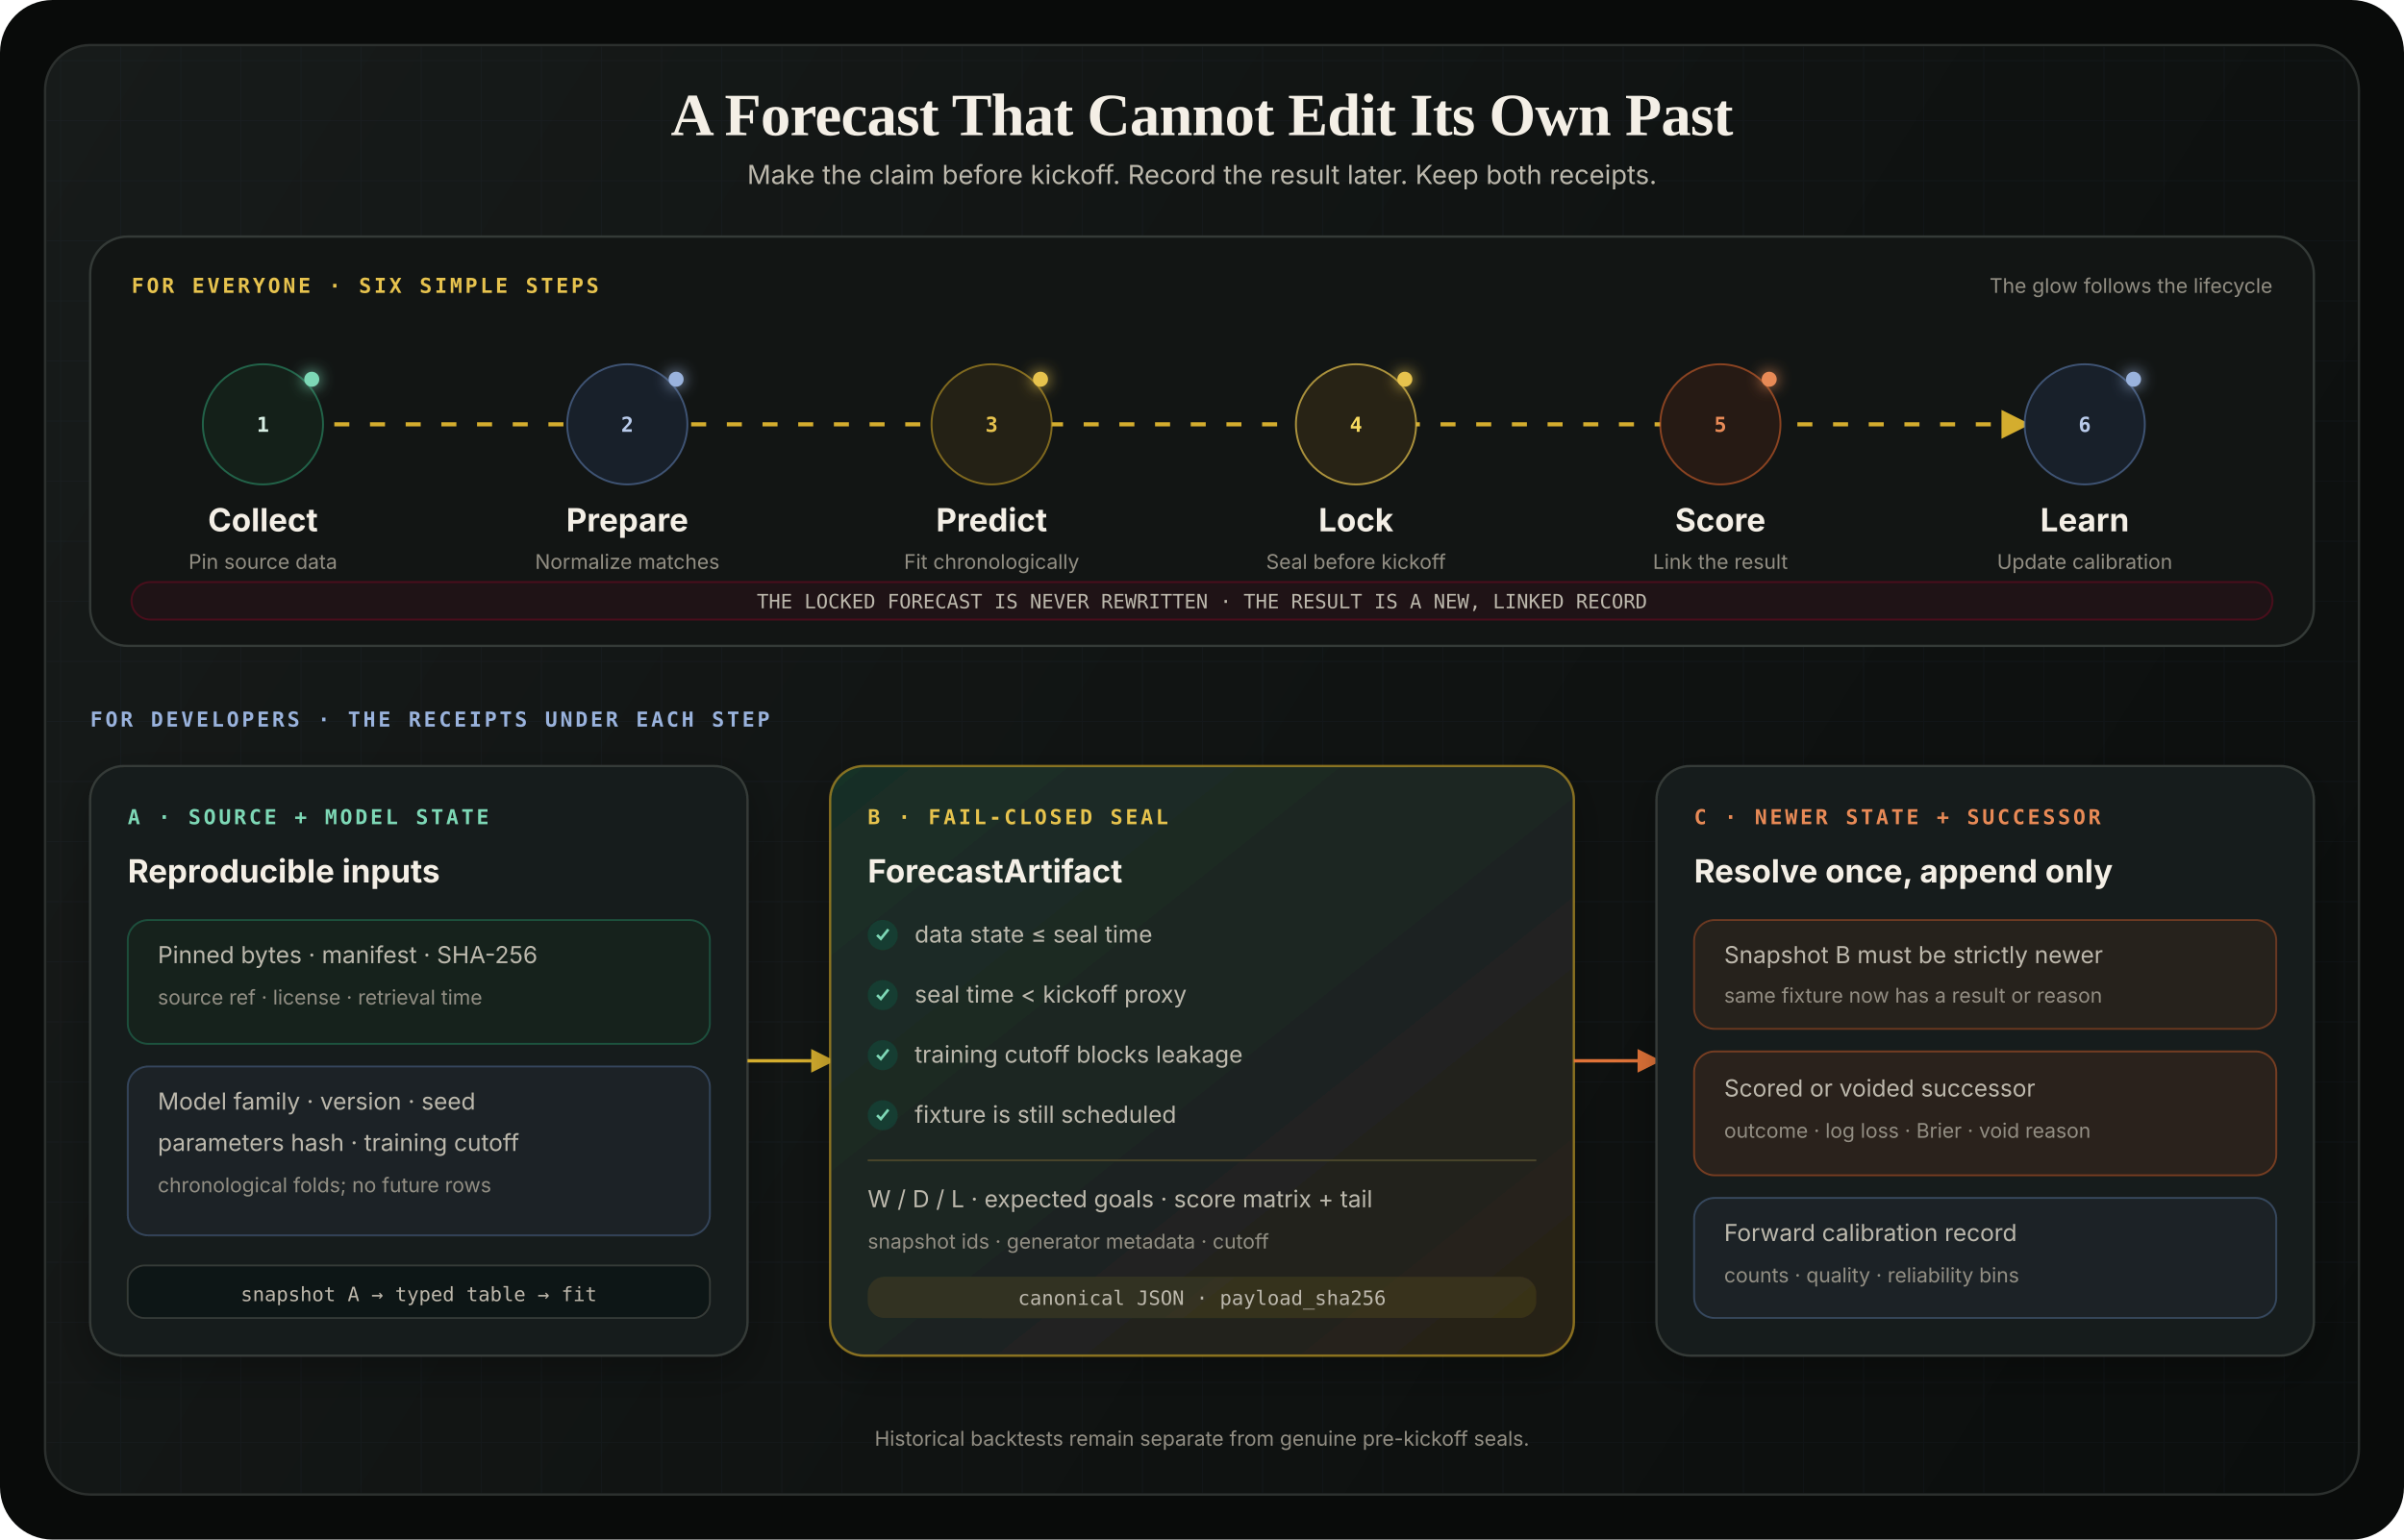
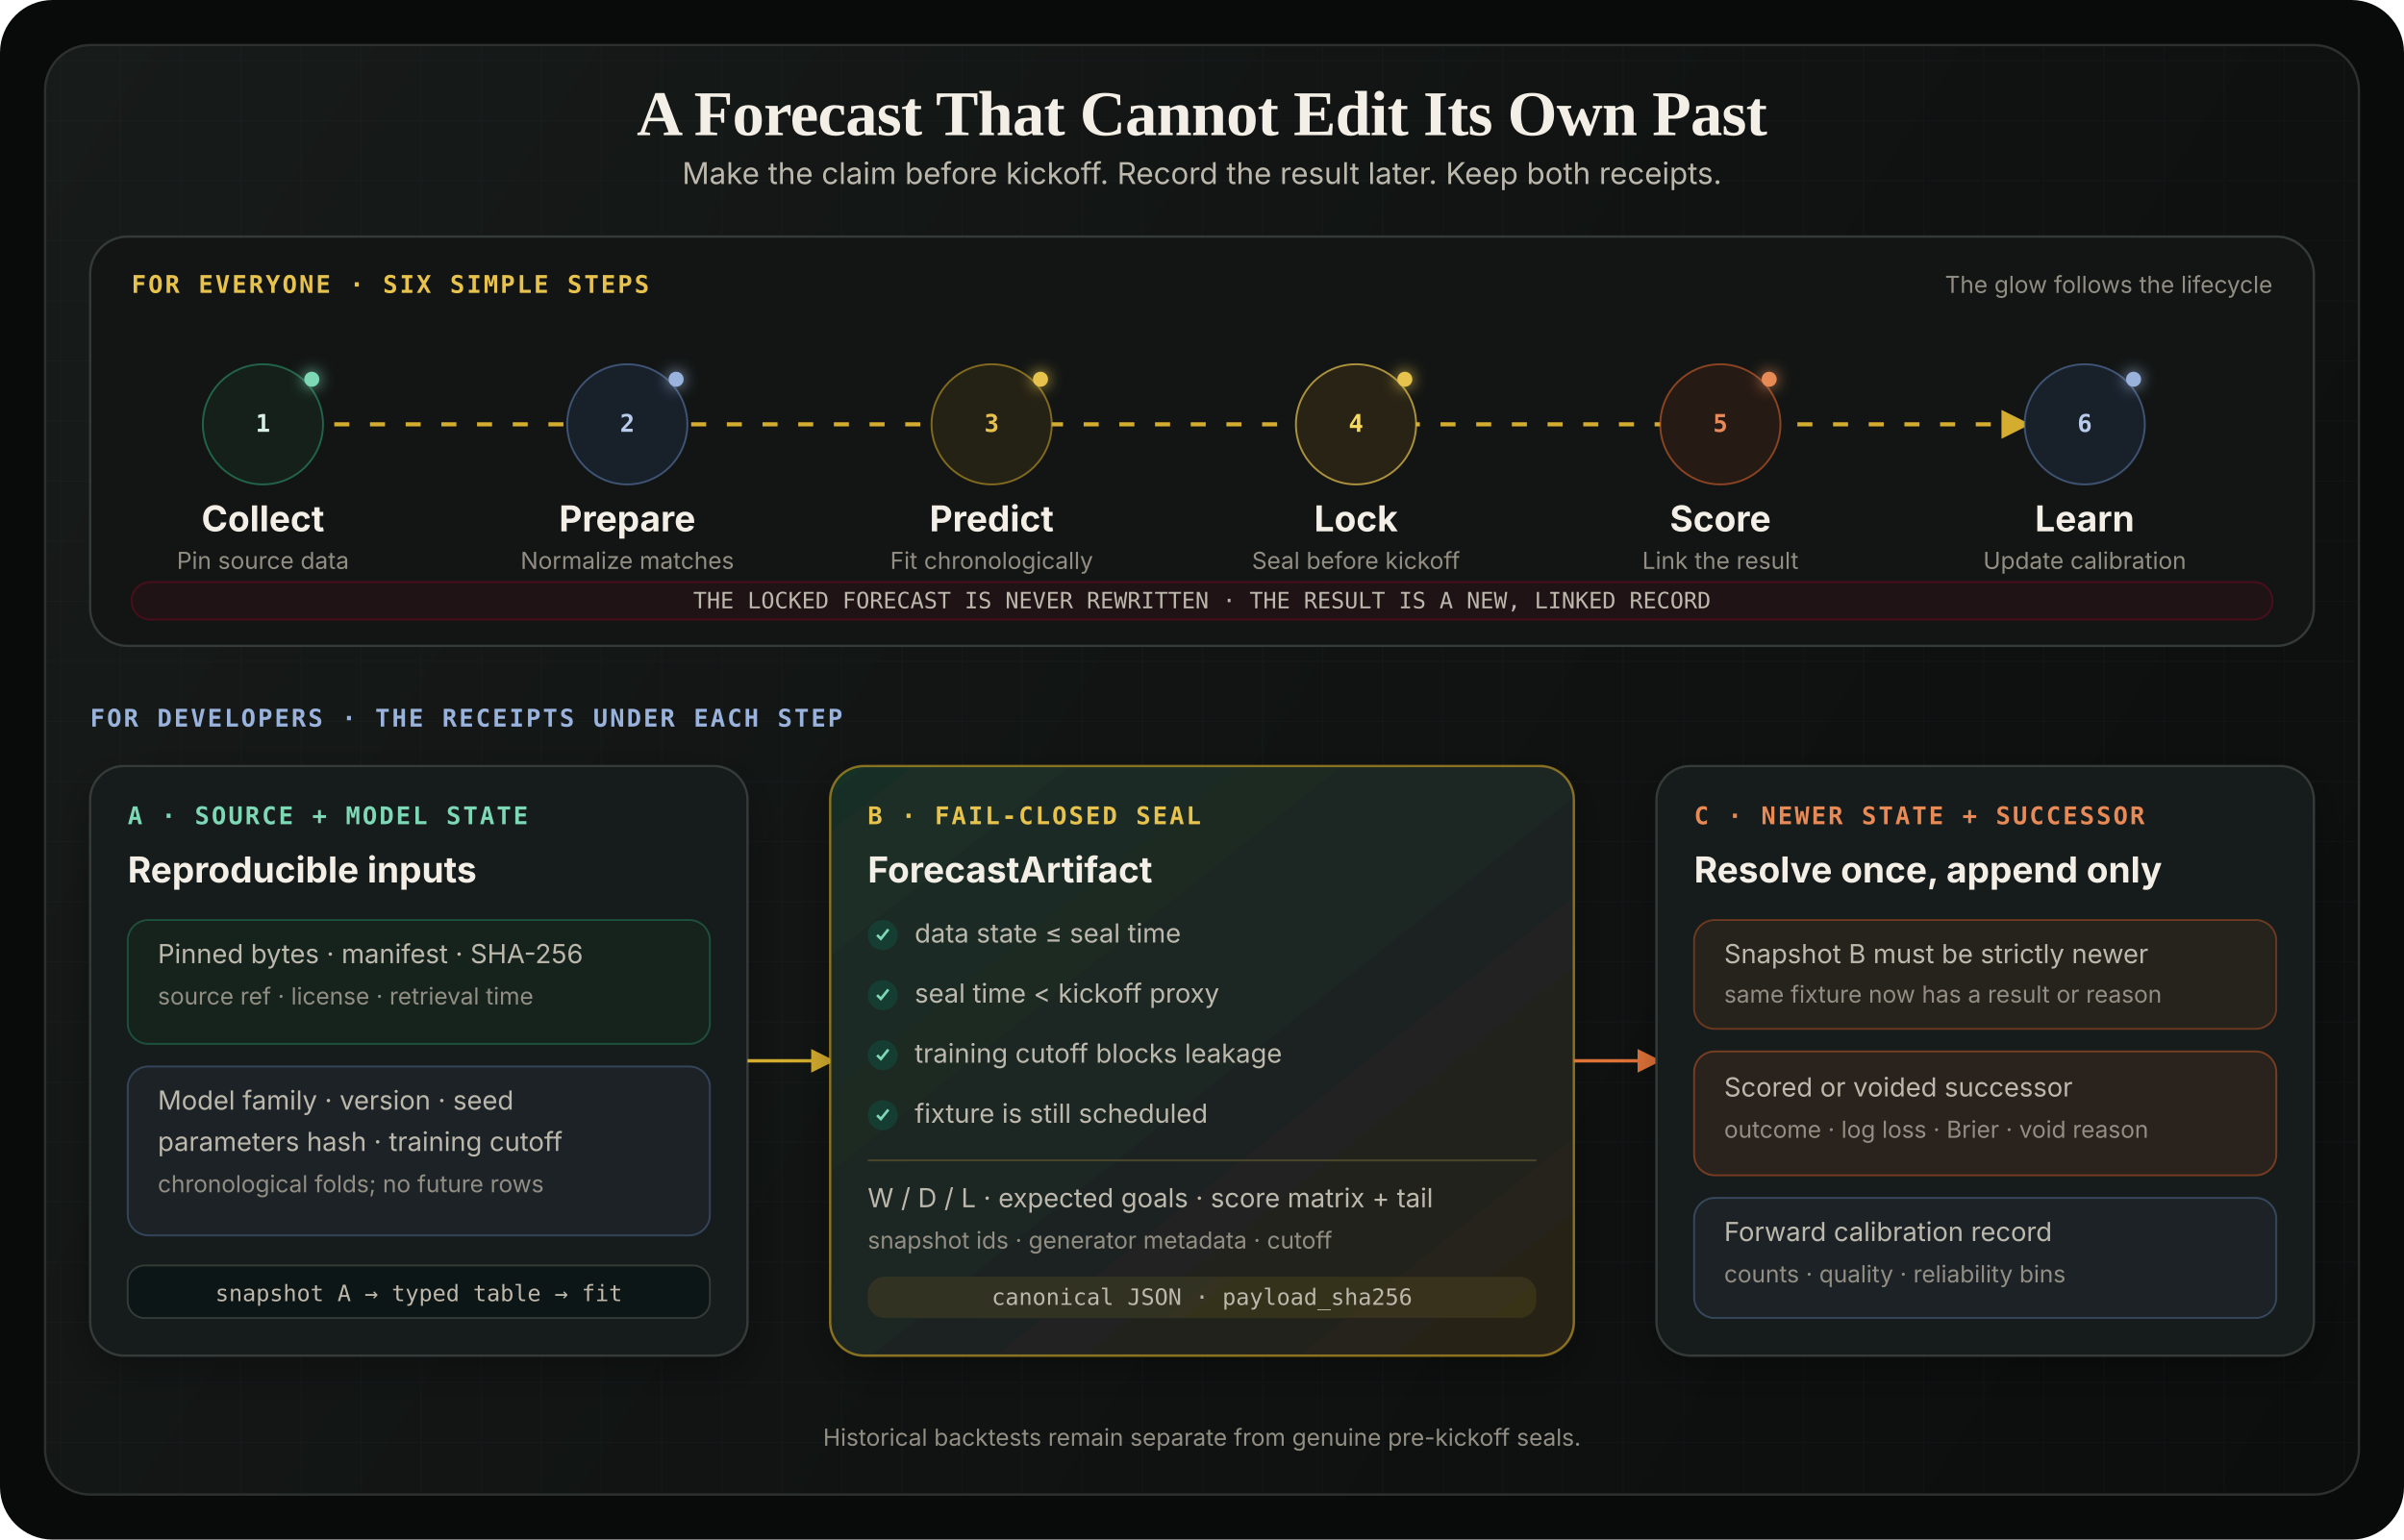
<svg xmlns="http://www.w3.org/2000/svg" width="1280" height="820" viewBox="0 0 1280 820" role="img" aria-labelledby="title desc">
  <defs>
    <linearGradient id="bg" x1="24" y1="24" x2="1256" y2="796" gradientUnits="userSpaceOnUse">
      <stop stop-color="#171B1A" />
      <stop offset=".55" stop-color="#101312" />
      <stop offset="1" stop-color="#0B0E0D" />
    </linearGradient>
    <linearGradient id="seal" x1="0" y1="0" x2="1" y2="1">
      <stop stop-color="#193026" />
      <stop offset=".55" stop-color="#1E2423" />
      <stop offset="1" stop-color="#292316" />
    </linearGradient>
    <pattern id="grid" width="32" height="32" patternUnits="userSpaceOnUse">
      <path d="M32 0H0V32" fill="none" stroke="#6082B8" stroke-opacity=".045" />
    </pattern>
    <filter id="shadow" x="-20%" y="-20%" width="140%" height="160%">
      <feDropShadow dx="0" dy="8" stdDeviation="11" flood-color="#000" flood-opacity=".28" />
    </filter>
    <filter id="glow" x="-100%" y="-100%" width="300%" height="300%">
      <feGaussianBlur stdDeviation="4" result="b" />
      <feMerge>
        <feMergeNode in="b" />
        <feMergeNode in="SourceGraphic" />
      </feMerge>
    </filter>
    <marker id="gold" viewBox="0 0 10 10" refX="8" refY="5" markerWidth="7" markerHeight="7" orient="auto">
      <path d="M0 0L10 5L0 10Z" fill="#D4AD2E" />
    </marker>
    <marker id="orange" viewBox="0 0 10 10" refX="8" refY="5" markerWidth="7" markerHeight="7" orient="auto">
      <path d="M0 0L10 5L0 10Z" fill="#E07338" />
    </marker>
    <style>
-       .title{font:600 32px Georgia,"Times New Roman",serif;letter-spacing:-.35px;fill:#F4EFE6}.sub{font:400 14px -apple-system,BlinkMacSystemFont,"Segoe UI",sans-serif;fill:#BCB8AC}.kicker{font:700 11px ui-monospace,"SF Mono",Menlo,monospace;letter-spacing:1.45px}.head{font:650 17px -apple-system,BlinkMacSystemFont,"Segoe UI",sans-serif;fill:#F4EFE6}.body{font:400 12.5px -apple-system,BlinkMacSystemFont,"Segoe UI",sans-serif;fill:#BCB8AC}.small{font:400 10.8px -apple-system,BlinkMacSystemFont,"Segoe UI",sans-serif;fill:#928E83}.mono{font:500 10.5px ui-monospace,"SF Mono",Menlo,monospace;fill:#BCB8AC}.card{fill:#171B1A;stroke:#343A37;stroke-width:1.25}.rail{fill:none;stroke:#D4AD2E;stroke-width:2.2;stroke-dasharray:8 11;animation:travel 4s linear infinite}.beat{animation:beat 4.8s ease-in-out infinite;transform-box:fill-box;transform-origin:center}.d1{animation-delay:.8s}.d2{animation-delay:1.6s}.d3{animation-delay:2.4s}.d4{animation-delay:3.2s}.d5{animation-delay:4s}@keyframes travel{to{stroke-dashoffset:-76}}@keyframes beat{0%,18%,100%{opacity:.38;transform:scale(.92)}8%{opacity:1;transform:scale(1.08)}}@media(prefers-reduced-motion:reduce){.rail,.beat{animation:none}.beat{opacity:.75;transform:none}}
+       .title{font:600 34px Georgia,"Times New Roman",serif;letter-spacing:-.35px;fill:#F4EFE6}.sub{font:400 16px -apple-system,BlinkMacSystemFont,"Segoe UI",sans-serif;fill:#BCB8AC}.kicker{font:700 13px ui-monospace,"SF Mono",Menlo,monospace;letter-spacing:1.1px}.head{font:650 19px -apple-system,BlinkMacSystemFont,"Segoe UI",sans-serif;fill:#F4EFE6}.body{font:400 14px -apple-system,BlinkMacSystemFont,"Segoe UI",sans-serif;fill:#BCB8AC}.small{font:400 12.5px -apple-system,BlinkMacSystemFont,"Segoe UI",sans-serif;fill:#928E83}.mono{font:500 12px ui-monospace,"SF Mono",Menlo,monospace;fill:#BCB8AC}.card{fill:#171B1A;stroke:#343A37;stroke-width:1.25}.rail{fill:none;stroke:#D4AD2E;stroke-width:2.2;stroke-dasharray:8 11;animation:travel 4s linear infinite}.beat{animation:beat 4.8s ease-in-out infinite;transform-box:fill-box;transform-origin:center}.d1{animation-delay:.8s}.d2{animation-delay:1.6s}.d3{animation-delay:2.4s}.d4{animation-delay:3.2s}.d5{animation-delay:4s}@keyframes travel{to{stroke-dashoffset:-76}}@keyframes beat{0%,18%,100%{opacity:.38;transform:scale(.92)}8%{opacity:1;transform:scale(1.08)}}@media(prefers-reduced-motion:reduce){.rail,.beat{animation:none}.beat{opacity:.75;transform:none}}
    </style>
  </defs>
  <rect width="1280" height="820" rx="28" fill="#090B0A" />
  <rect x="24" y="24" width="1232" height="772" rx="24" fill="url(#bg)" stroke="#2C302E" stroke-width="1.25" />
  <rect x="25" y="25" width="1230" height="770" rx="23" fill="url(#grid)" />
  <text x="640" y="72" text-anchor="middle" class="title">A Forecast That Cannot Edit Its Own Past</text>
  <text x="640" y="98" text-anchor="middle" class="sub">Make the claim before kickoff. Record the result later. Keep both receipts.</text>
  <g transform="translate(48 126)">
    <rect width="1184" height="218" rx="20" fill="#121514" stroke="#343A37" stroke-width="1.25" />
    <text x="22" y="30" class="kicker" fill="#E7C34E">FOR EVERYONE · SIX SIMPLE STEPS</text>
    <text x="1162" y="30" text-anchor="end" class="small">The glow follows the lifecycle</text>
    <path d="M92 100H1030" class="rail" marker-end="url(#gold)" />
    <g transform="translate(24 54)">
      <circle cx="68" cy="46" r="32" fill="#142019" stroke="#2F9E73" stroke-opacity=".55" />
      <circle cx="94" cy="22" r="4" fill="#7DD8B6" class="beat" filter="url(#glow)" />
      <text x="68" y="50" text-anchor="middle" class="kicker" fill="#D8EFE4">1</text>
      <text x="68" y="103" text-anchor="middle" class="head">Collect</text>
      <text x="68" y="123" text-anchor="middle" class="small">Pin source data</text>
    </g>
    <g transform="translate(218 54)">
      <circle cx="68" cy="46" r="32" fill="#18202A" stroke="#6082B8" stroke-opacity=".55" />
      <circle cx="94" cy="22" r="4" fill="#9AB3DD" class="beat d1" filter="url(#glow)" />
      <text x="68" y="50" text-anchor="middle" class="kicker" fill="#B9CBEB">2</text>
      <text x="68" y="103" text-anchor="middle" class="head">Prepare</text>
      <text x="68" y="123" text-anchor="middle" class="small">Normalize matches</text>
    </g>
    <g transform="translate(412 54)">
      <circle cx="68" cy="46" r="32" fill="#242115" stroke="#C9A227" stroke-opacity=".58" />
      <circle cx="94" cy="22" r="4" fill="#E7C34E" class="beat d2" filter="url(#glow)" />
      <text x="68" y="50" text-anchor="middle" class="kicker" fill="#E7C34E">3</text>
      <text x="68" y="103" text-anchor="middle" class="head">Predict</text>
      <text x="68" y="123" text-anchor="middle" class="small">Fit chronologically</text>
    </g>
    <g transform="translate(606 54)">
      <circle cx="68" cy="46" r="32" fill="#282315" stroke="#E7C34E" stroke-opacity=".7" />
      <circle cx="94" cy="22" r="4" fill="#E7C34E" class="beat d3" filter="url(#glow)" />
      <text x="68" y="50" text-anchor="middle" class="kicker" fill="#F6D95F">4</text>
      <text x="68" y="103" text-anchor="middle" class="head">Lock</text>
      <text x="68" y="123" text-anchor="middle" class="small">Seal before kickoff</text>
    </g>
    <g transform="translate(800 54)">
      <circle cx="68" cy="46" r="32" fill="#261A14" stroke="#D9622B" stroke-opacity=".58" />
      <circle cx="94" cy="22" r="4" fill="#E88A57" class="beat d4" filter="url(#glow)" />
      <text x="68" y="50" text-anchor="middle" class="kicker" fill="#E88A57">5</text>
      <text x="68" y="103" text-anchor="middle" class="head">Score</text>
      <text x="68" y="123" text-anchor="middle" class="small">Link the result</text>
    </g>
    <g transform="translate(994 54)">
      <circle cx="68" cy="46" r="32" fill="#18202A" stroke="#6082B8" stroke-opacity=".55" />
      <circle cx="94" cy="22" r="4" fill="#9AB3DD" class="beat d5" filter="url(#glow)" />
      <text x="68" y="50" text-anchor="middle" class="kicker" fill="#B9CBEB">6</text>
      <text x="68" y="103" text-anchor="middle" class="head">Learn</text>
      <text x="68" y="123" text-anchor="middle" class="small">Update calibration</text>
    </g>
    <rect x="22" y="184" width="1140" height="20" rx="10" fill="#BC002D" fill-opacity=".075" stroke="#BC002D" stroke-opacity=".3" />
    <text x="592" y="198" text-anchor="middle" class="mono" fill="#FF8A9B">THE LOCKED FORECAST IS NEVER REWRITTEN · THE RESULT IS A NEW, LINKED RECORD</text>
  </g>
  <g transform="translate(48 370)">
    <text x="0" y="17" class="kicker" fill="#9AB3DD">FOR DEVELOPERS · THE RECEIPTS UNDER EACH STEP</text>
    <g transform="translate(0 38)" filter="url(#shadow)">
      <rect width="350" height="314" rx="18" class="card" />
      <text x="20" y="31" class="kicker" fill="#7DD8B6">A · SOURCE + MODEL STATE</text>
      <text x="20" y="62" class="head">Reproducible inputs</text>
      <rect x="20" y="82" width="310" height="66" rx="11" fill="#0B6E4F" fill-opacity=".1" stroke="#2F9E73" stroke-opacity=".38" />
      <text x="36" y="105" class="body">Pinned bytes · manifest · SHA-256</text>
      <text x="36" y="127" class="small">source ref · license · retrieval time</text>
      <rect x="20" y="160" width="310" height="90" rx="11" fill="#6082B8" fill-opacity=".09" stroke="#6082B8" stroke-opacity=".38" />
      <text x="36" y="183" class="body">Model family · version · seed</text>
      <text x="36" y="205" class="body">parameters hash · training cutoff</text>
      <text x="36" y="227" class="small">chronological folds; no future rows</text>
      <rect x="20" y="266" width="310" height="28" rx="9" fill="#101312" stroke="#343A37" />
      <text x="175" y="285" text-anchor="middle" class="mono">snapshot A → typed table → fit</text>
    </g>
    <path d="M350 195H394" fill="none" stroke="#D4AD2E" stroke-width="1.8" marker-end="url(#gold)" />
    <g transform="translate(394 38)" filter="url(#shadow)">
      <rect width="396" height="314" rx="18" fill="url(#seal)" stroke="#C9A227" stroke-opacity=".62" stroke-width="1.25" />
      <text x="20" y="31" class="kicker" fill="#E7C34E">B · FAIL-CLOSED SEAL</text>
      <text x="20" y="62" class="head">ForecastArtifact</text>
      <g transform="translate(20 82)">
        <circle cx="8" cy="8" r="8" fill="#0B6E4F" fill-opacity=".28" />
        <path d="M5 8l2 2 4-5" fill="none" stroke="#7DD8B6" stroke-width="1.4" />
        <text x="25" y="12" class="body">data state ≤ seal time</text>
        <circle cx="8" cy="40" r="8" fill="#0B6E4F" fill-opacity=".28" />
        <path d="M5 40l2 2 4-5" fill="none" stroke="#7DD8B6" stroke-width="1.4" />
        <text x="25" y="44" class="body">seal time &lt; kickoff proxy</text>
        <circle cx="8" cy="72" r="8" fill="#0B6E4F" fill-opacity=".28" />
        <path d="M5 72l2 2 4-5" fill="none" stroke="#7DD8B6" stroke-width="1.4" />
        <text x="25" y="76" class="body">training cutoff blocks leakage</text>
        <circle cx="8" cy="104" r="8" fill="#0B6E4F" fill-opacity=".28" />
        <path d="M5 104l2 2 4-5" fill="none" stroke="#7DD8B6" stroke-width="1.4" />
        <text x="25" y="108" class="body">fixture is still scheduled</text>
      </g>
      <path d="M20 210H376" stroke="#49442B" />
      <text x="20" y="235" class="body">W / D / L · expected goals · score matrix + tail</text>
      <text x="20" y="257" class="small">snapshot ids · generator metadata · cutoff</text>
      <rect x="20" y="272" width="356" height="22" rx="9" fill="#C9A227" fill-opacity=".11" />
      <text x="198" y="287" text-anchor="middle" class="mono" fill="#E7C34E">canonical JSON · payload_sha256</text>
    </g>
    <path d="M790 195H834" fill="none" stroke="#E07338" stroke-width="1.8" marker-end="url(#orange)" />
    <g transform="translate(834 38)" filter="url(#shadow)">
      <rect width="350" height="314" rx="18" class="card" />
      <text x="20" y="31" class="kicker" fill="#E88A57">C · NEWER STATE + SUCCESSOR</text>
      <text x="20" y="62" class="head">Resolve once, append only</text>
      <rect x="20" y="82" width="310" height="58" rx="11" fill="#D9622B" fill-opacity=".09" stroke="#D9622B" stroke-opacity=".4" />
      <text x="36" y="105" class="body">Snapshot B must be strictly newer</text>
      <text x="36" y="126" class="small">same fixture now has a result or reason</text>
      <rect x="20" y="152" width="310" height="66" rx="11" fill="#D9622B" fill-opacity=".1" stroke="#D9622B" stroke-opacity=".46" />
      <text x="36" y="176" class="body">Scored or voided successor</text>
      <text x="36" y="198" class="small">outcome · log loss · Brier · void reason</text>
      <rect x="20" y="230" width="310" height="64" rx="11" fill="#6082B8" fill-opacity=".09" stroke="#6082B8" stroke-opacity=".4" />
      <text x="36" y="253" class="body">Forward calibration record</text>
      <text x="36" y="275" class="small">counts · quality · reliability bins</text>
    </g>
  </g>
  <text x="640" y="770" text-anchor="middle" class="small">Historical backtests remain separate from genuine pre-kickoff seals.</text>
</svg>
